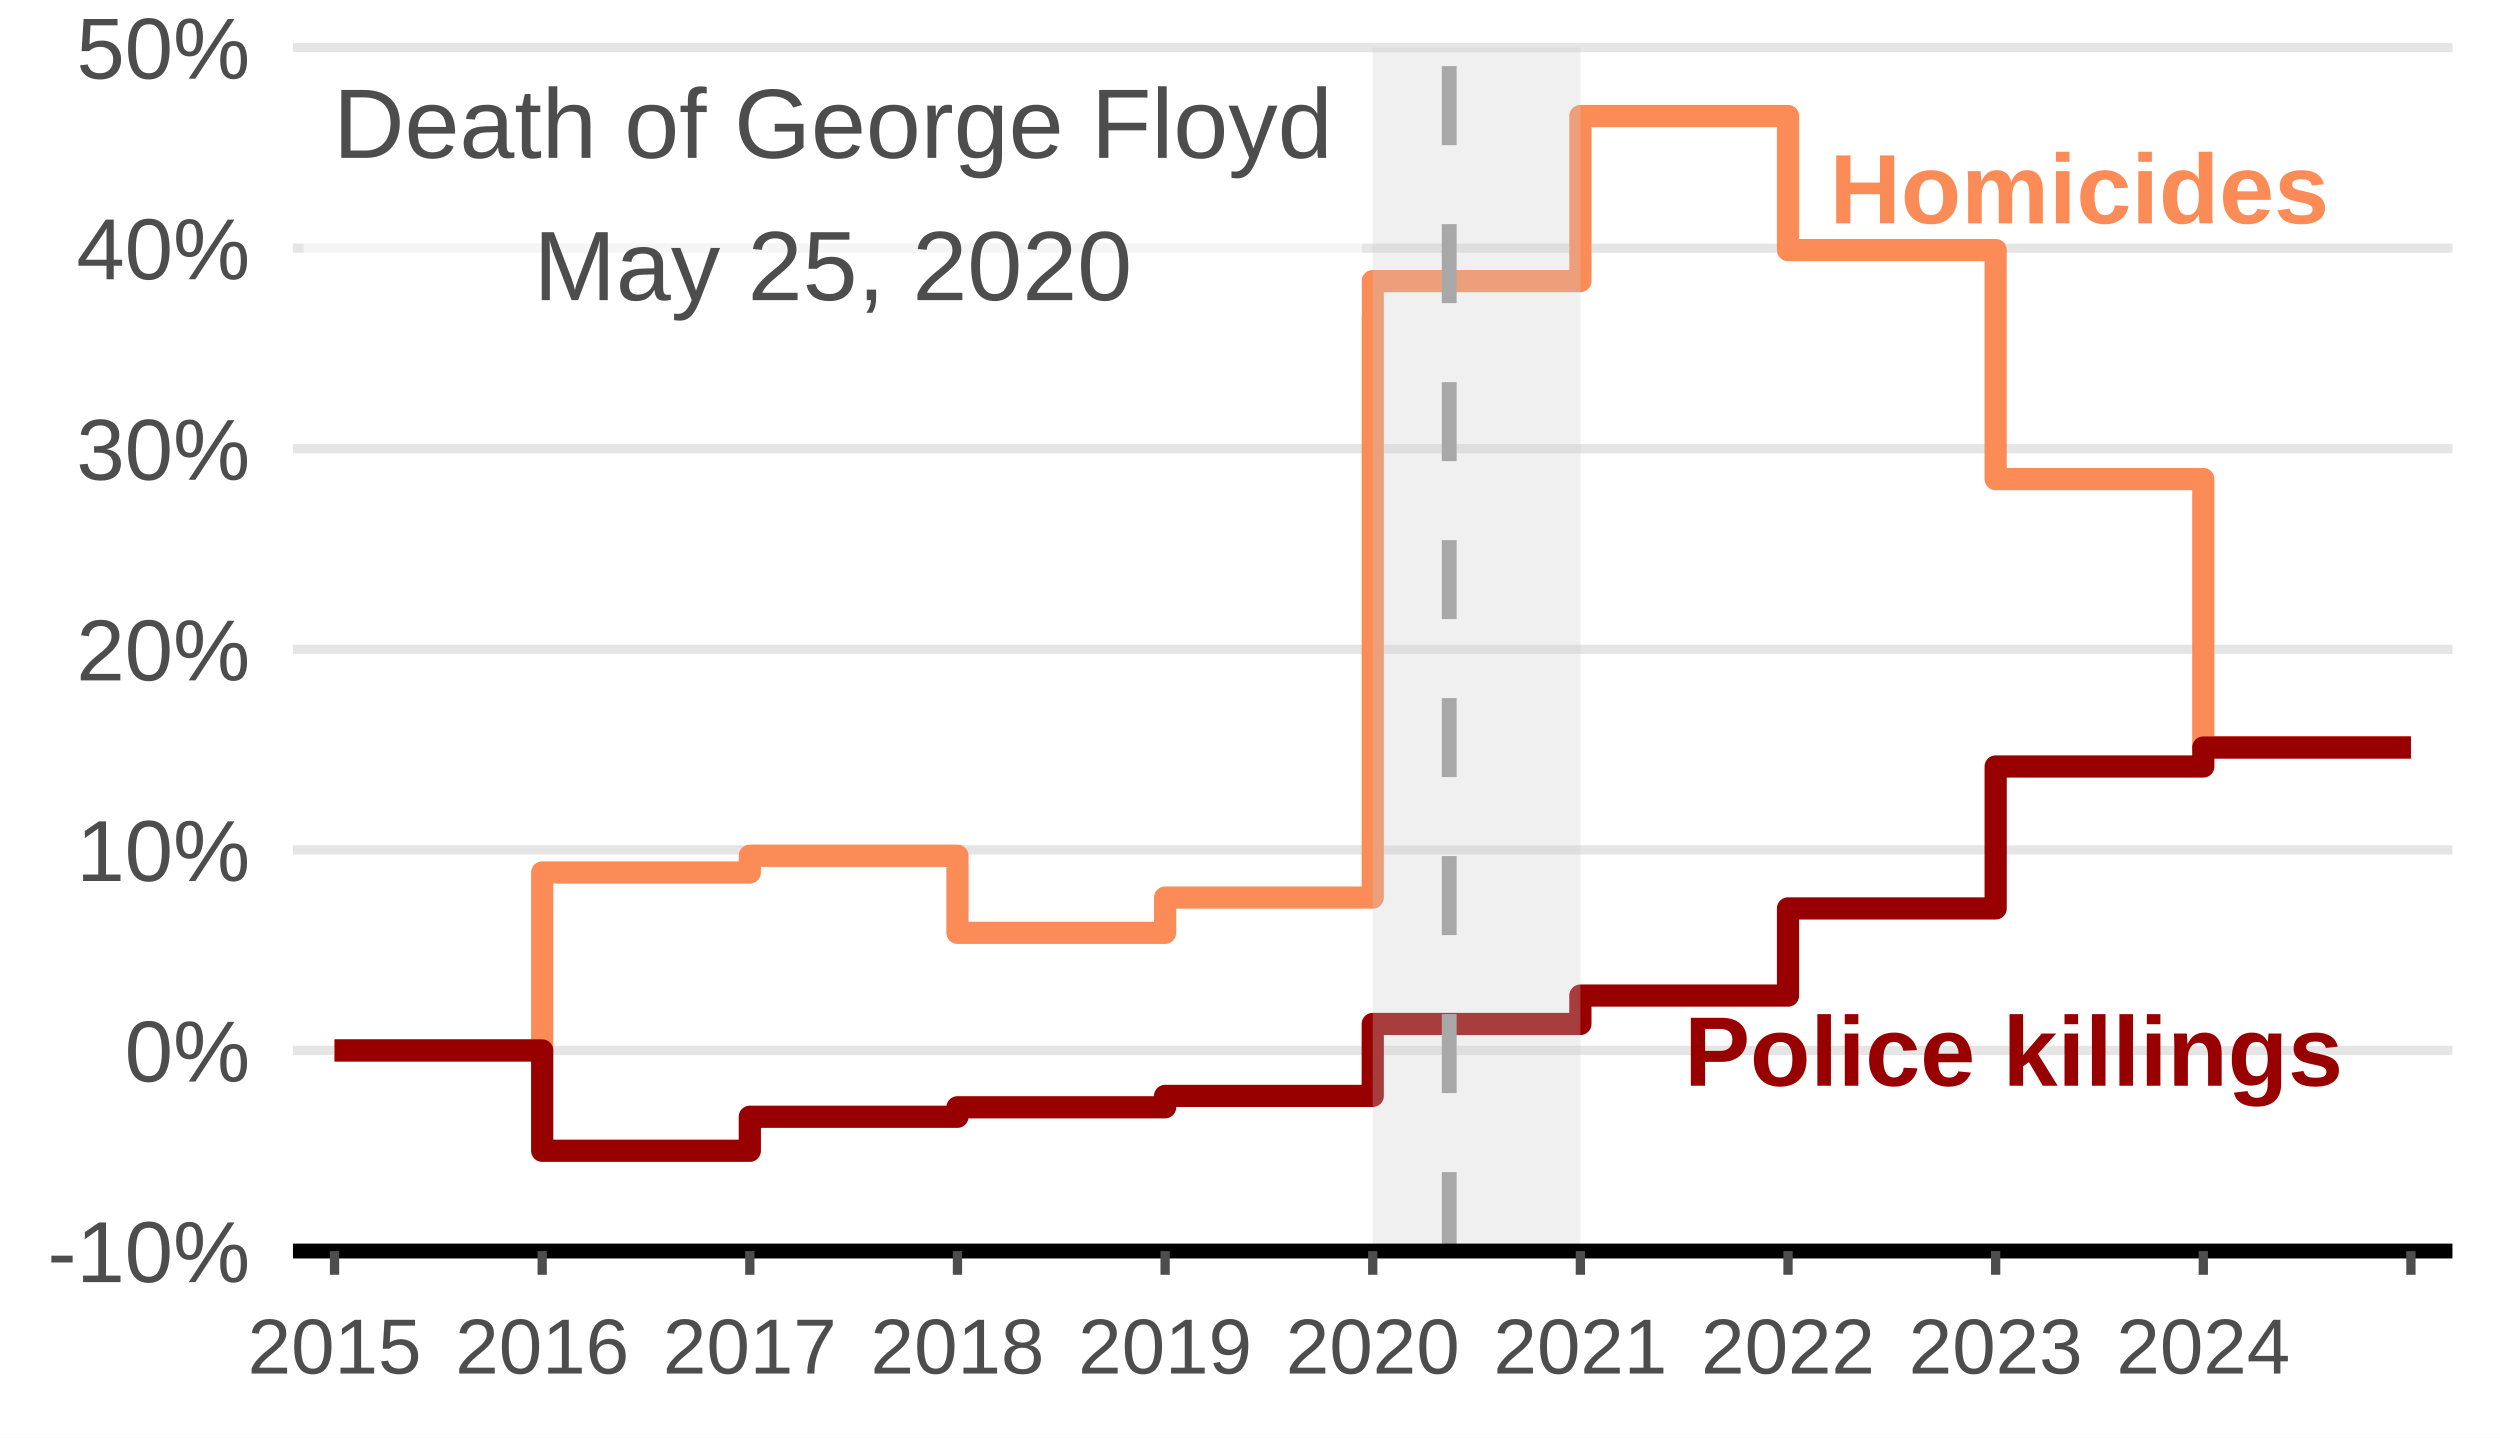
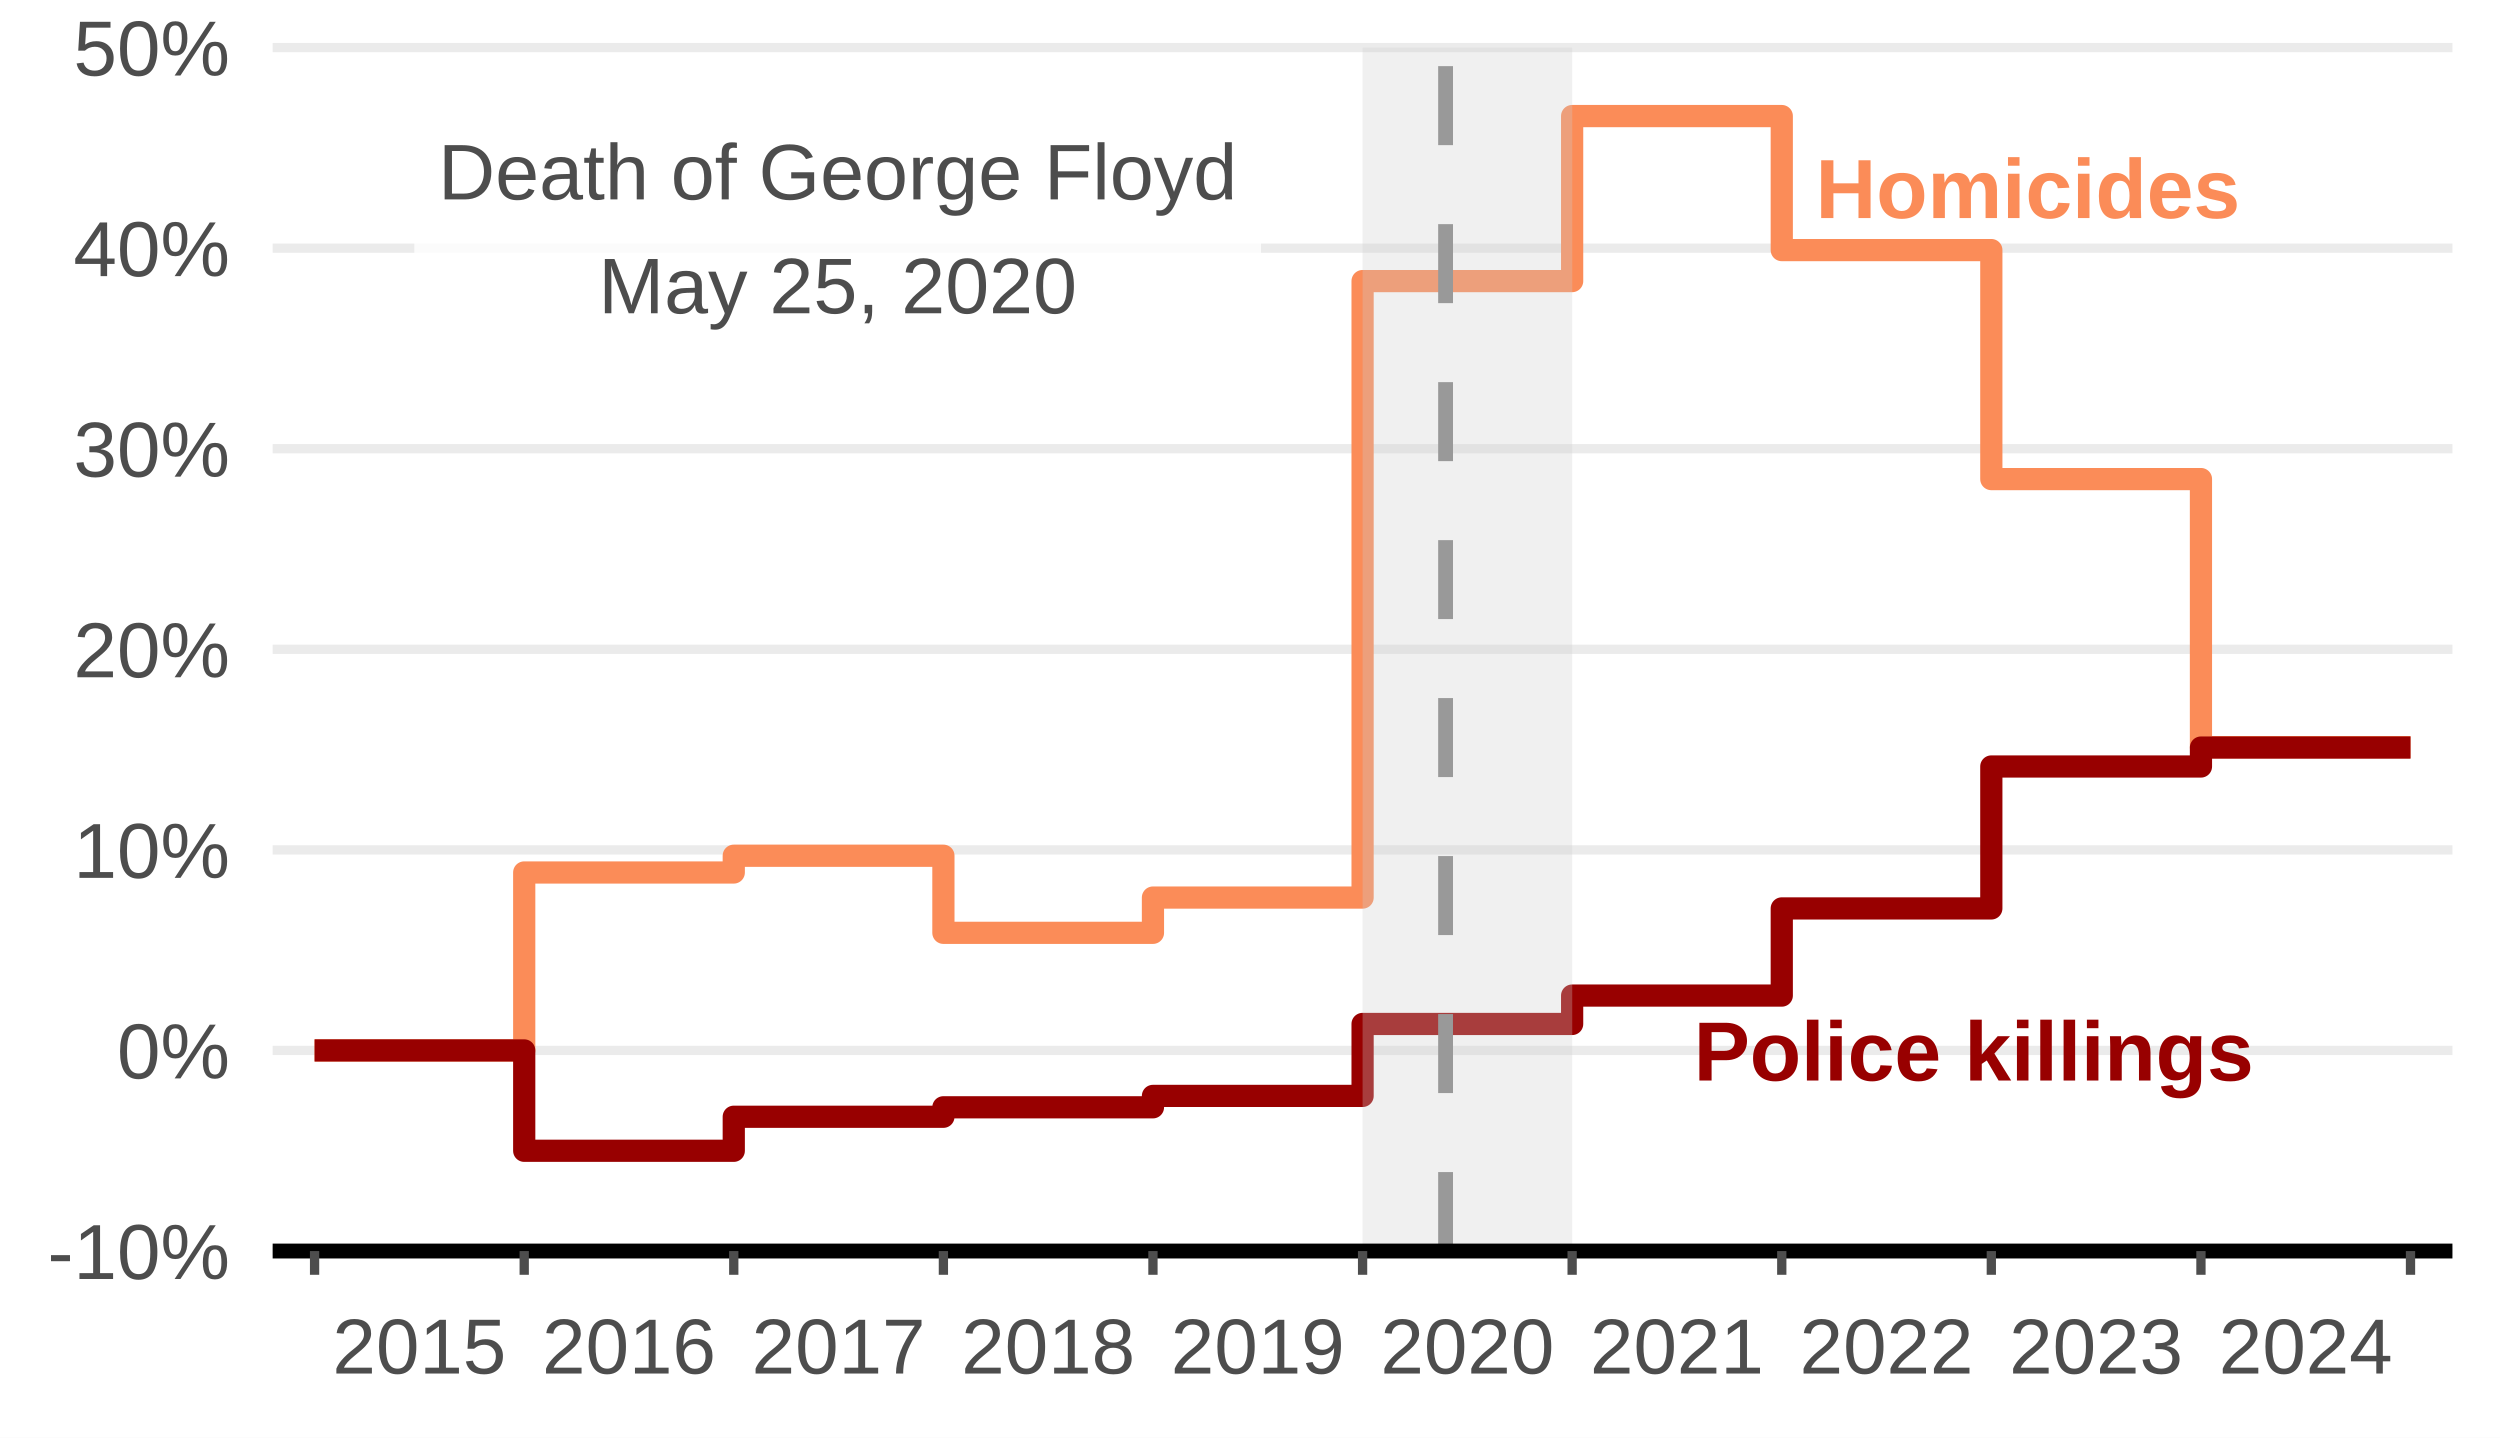
<svg xmlns="http://www.w3.org/2000/svg" width="288.00pt" height="165.60pt" viewBox="0 0 288.00 165.60">
  <g class="svglite">
    <defs>
      <style type="text/css">
    .svglite line, .svglite polyline, .svglite polygon, .svglite path, .svglite rect, .svglite circle {
      fill: none;
      stroke: #000000;
      stroke-linecap: round;
      stroke-linejoin: round;
      stroke-miterlimit: 10.00;
    }
    .svglite text {
      white-space: pre;
    }
    .svglite g.glyphgroup path {
      fill: inherit;
      stroke: none;
    }
  </style>
    </defs>
    <rect width="100%" height="100%" style="stroke: none; fill: #FFFFFF;" />
    <defs>
      <clipPath id="cpMC4wMHwyODguMDB8MC4wMHwxNjUuNjA=">
        <rect x="0.00" y="0.00" width="288.00" height="165.60" />
      </clipPath>
    </defs>
    <g clip-path="url(#cpMC4wMHwyODguMDB8MC4wMHwxNjUuNjA=)">
-       <rect x="0" y="0.00" width="288.00" height="165.60" style="stroke-width: 1.07; stroke: none; fill: #FFFFFF;" />
-       <rect x="33.75" y="5.48" width="248.77" height="138.64" style="stroke-width: 1.07; stroke: none; fill: #FFFFFF;" />
-       <polyline points="33.75,144.12 282.52,144.12 " style="stroke-width: 1.07; stroke: #E5E5E5; stroke-linecap: butt;" />
-       <polyline points="33.75,121.01 282.52,121.01 " style="stroke-width: 1.07; stroke: #E5E5E5; stroke-linecap: butt;" />
-       <polyline points="33.75,97.91 282.52,97.91 " style="stroke-width: 1.07; stroke: #E5E5E5; stroke-linecap: butt;" />
-       <polyline points="33.75,74.80 282.52,74.80 " style="stroke-width: 1.07; stroke: #E5E5E5; stroke-linecap: butt;" />
-       <polyline points="33.75,51.69 282.52,51.69 " style="stroke-width: 1.07; stroke: #E5E5E5; stroke-linecap: butt;" />
-       <polyline points="33.75,28.59 282.52,28.59 " style="stroke-width: 1.07; stroke: #E5E5E5; stroke-linecap: butt;" />
-       <polyline points="33.75,5.48 282.52,5.48 " style="stroke-width: 1.07; stroke: #E5E5E5; stroke-linecap: butt;" />
-       <polyline points="38.54,121.01 62.46,121.01 62.46,100.51 86.38,100.51 86.38,98.58 110.30,98.58 110.30,107.46 134.22,107.46 134.22,103.40 158.14,103.40 158.14,32.38 182.06,32.38 182.06,13.37 205.98,13.37 205.98,28.81 229.90,28.81 229.90,55.19 253.82,55.19 253.82,86.07 277.74,86.07 277.74,86.07 " style="stroke-width: 2.56; stroke: #FB8C58; stroke-linecap: butt;" />
-       <polyline points="38.54,121.01 62.46,121.01 62.46,132.57 86.38,132.57 86.38,128.65 110.30,128.65 110.30,127.56 134.22,127.56 134.22,126.25 158.14,126.25 158.14,117.96 182.06,117.96 182.06,114.69 205.98,114.69 205.98,104.65 229.90,104.65 229.90,88.30 253.82,88.30 253.82,86.12 277.74,86.12 277.74,86.12 " style="stroke-width: 2.56; stroke: #980000; stroke-linecap: butt;" />
-       <line x1="166.95" y1="144.12" x2="166.95" y2="5.48" style="stroke-width: 1.71; stroke: #999999; stroke-dasharray: 9.10,9.10; stroke-linecap: butt;" />
-       <rect x="158.14" y="5.48" width="23.92" height="138.64" style="stroke-width: 1.07; stroke: none; stroke-linecap: butt; stroke-linejoin: miter; fill: #CCCCCC; fill-opacity: 0.30;" />
-       <polygon points="37.04,37.99 154.85,37.99 154.77,37.99 155.10,37.98 155.42,37.91 155.73,37.80 156.01,37.63 156.27,37.42 156.49,37.18 156.66,36.90 156.79,36.59 156.87,36.27 156.90,35.95 156.90,35.95 156.90,8.68 156.90,8.68 156.87,8.35 156.79,8.03 156.66,7.73 156.49,7.45 156.27,7.20 156.01,7.00 155.73,6.83 155.42,6.71 155.10,6.65 154.85,6.63 37.04,6.63 37.29,6.65 36.96,6.64 36.63,6.67 36.31,6.77 36.02,6.91 35.75,7.10 35.51,7.32 35.31,7.59 35.16,7.88 35.05,8.19 35.00,8.52 34.99,8.68 34.99,35.95 35.00,35.78 35.00,36.11 35.05,36.44 35.16,36.75 35.31,37.04 35.51,37.30 35.75,37.53 36.02,37.72 36.31,37.86 36.63,37.95 36.96,37.99 " style="stroke-width: 0.53; stroke: none; fill: #FFFFFF; fill-opacity: 0.60;" />
-       <text x="95.95" y="18.19" text-anchor="middle" style="font-size: 11.38px;fill: #4D4D4D; font-family: &quot;Liberation Sans&quot;;" textLength="115.08px" lengthAdjust="spacingAndGlyphs">Death of George Floyd</text>
-       <text x="95.95" y="34.58" text-anchor="middle" style="font-size: 11.38px;fill: #4D4D4D; font-family: &quot;Liberation Sans&quot;;" textLength="68.92px" lengthAdjust="spacingAndGlyphs">May 25, 2020</text>
-       <text x="210.76" y="25.73" style="font-size: 11.38px; font-weight: bold;fill: #FB8C58; font-family: &quot;Liberation Sans&quot;;" textLength="57.53px" lengthAdjust="spacingAndGlyphs">Homicides</text>
-       <text x="194.02" y="125.08" style="font-size: 11.38px; font-weight: bold;fill: #980000; font-family: &quot;Liberation Sans&quot;;" textLength="75.86px" lengthAdjust="spacingAndGlyphs">Police killings</text>
-       <text x="28.82" y="147.70" text-anchor="end" style="font-size: 10.00px;fill: #4D4D4D; font-family: &quot;Liberation Sans&quot;;" textLength="23.34px" lengthAdjust="spacingAndGlyphs">-10%</text>
-       <text x="28.82" y="124.59" text-anchor="end" style="font-size: 10.00px;fill: #4D4D4D; font-family: &quot;Liberation Sans&quot;;" textLength="14.45px" lengthAdjust="spacingAndGlyphs">0%</text>
-       <text x="28.82" y="101.49" text-anchor="end" style="font-size: 10.00px;fill: #4D4D4D; font-family: &quot;Liberation Sans&quot;;" textLength="20.02px" lengthAdjust="spacingAndGlyphs">10%</text>
-       <text x="28.82" y="78.38" text-anchor="end" style="font-size: 10.00px;fill: #4D4D4D; font-family: &quot;Liberation Sans&quot;;" textLength="20.02px" lengthAdjust="spacingAndGlyphs">20%</text>
-       <text x="28.82" y="55.27" text-anchor="end" style="font-size: 10.00px;fill: #4D4D4D; font-family: &quot;Liberation Sans&quot;;" textLength="20.02px" lengthAdjust="spacingAndGlyphs">30%</text>
-       <text x="28.82" y="32.17" text-anchor="end" style="font-size: 10.00px;fill: #4D4D4D; font-family: &quot;Liberation Sans&quot;;" textLength="20.02px" lengthAdjust="spacingAndGlyphs">40%</text>
-       <text x="28.82" y="9.06" text-anchor="end" style="font-size: 10.00px;fill: #4D4D4D; font-family: &quot;Liberation Sans&quot;;" textLength="20.02px" lengthAdjust="spacingAndGlyphs">50%</text>
-       <polyline points="33.75,144.12 282.52,144.12 " style="stroke-width: 1.71; stroke-linecap: butt;" />
-       <polyline points="38.54,146.86 38.54,144.12 " style="stroke-width: 1.07; stroke: #4D4D4D; stroke-linecap: butt;" />
-       <polyline points="62.46,146.86 62.46,144.12 " style="stroke-width: 1.07; stroke: #4D4D4D; stroke-linecap: butt;" />
-       <polyline points="86.38,146.86 86.38,144.12 " style="stroke-width: 1.07; stroke: #4D4D4D; stroke-linecap: butt;" />
-       <polyline points="110.30,146.86 110.30,144.12 " style="stroke-width: 1.07; stroke: #4D4D4D; stroke-linecap: butt;" />
-       <polyline points="134.22,146.86 134.22,144.12 " style="stroke-width: 1.07; stroke: #4D4D4D; stroke-linecap: butt;" />
-       <polyline points="158.14,146.86 158.14,144.12 " style="stroke-width: 1.07; stroke: #4D4D4D; stroke-linecap: butt;" />
-       <polyline points="182.06,146.86 182.06,144.12 " style="stroke-width: 1.07; stroke: #4D4D4D; stroke-linecap: butt;" />
-       <polyline points="205.98,146.86 205.98,144.12 " style="stroke-width: 1.07; stroke: #4D4D4D; stroke-linecap: butt;" />
-       <polyline points="229.90,146.86 229.90,144.12 " style="stroke-width: 1.07; stroke: #4D4D4D; stroke-linecap: butt;" />
-       <polyline points="253.82,146.86 253.82,144.12 " style="stroke-width: 1.07; stroke: #4D4D4D; stroke-linecap: butt;" />
-       <polyline points="277.74,146.86 277.74,144.12 " style="stroke-width: 1.07; stroke: #4D4D4D; stroke-linecap: butt;" />
-       <text x="38.54" y="158.23" text-anchor="middle" style="font-size: 9.00px;fill: #4D4D4D; font-family: &quot;Liberation Sans&quot;;" textLength="20.00px" lengthAdjust="spacingAndGlyphs">2015</text>
-       <text x="62.46" y="158.23" text-anchor="middle" style="font-size: 9.00px;fill: #4D4D4D; font-family: &quot;Liberation Sans&quot;;" textLength="20.00px" lengthAdjust="spacingAndGlyphs">2016</text>
-       <text x="86.38" y="158.23" text-anchor="middle" style="font-size: 9.00px;fill: #4D4D4D; font-family: &quot;Liberation Sans&quot;;" textLength="20.00px" lengthAdjust="spacingAndGlyphs">2017</text>
-       <text x="110.30" y="158.23" text-anchor="middle" style="font-size: 9.00px;fill: #4D4D4D; font-family: &quot;Liberation Sans&quot;;" textLength="20.00px" lengthAdjust="spacingAndGlyphs">2018</text>
-       <text x="134.22" y="158.23" text-anchor="middle" style="font-size: 9.00px;fill: #4D4D4D; font-family: &quot;Liberation Sans&quot;;" textLength="20.00px" lengthAdjust="spacingAndGlyphs">2019</text>
-       <text x="158.14" y="158.23" text-anchor="middle" style="font-size: 9.00px;fill: #4D4D4D; font-family: &quot;Liberation Sans&quot;;" textLength="20.00px" lengthAdjust="spacingAndGlyphs">2020</text>
-       <text x="182.06" y="158.23" text-anchor="middle" style="font-size: 9.00px;fill: #4D4D4D; font-family: &quot;Liberation Sans&quot;;" textLength="20.00px" lengthAdjust="spacingAndGlyphs">2021</text>
-       <text x="205.98" y="158.23" text-anchor="middle" style="font-size: 9.00px;fill: #4D4D4D; font-family: &quot;Liberation Sans&quot;;" textLength="20.00px" lengthAdjust="spacingAndGlyphs">2022</text>
-       <text x="229.90" y="158.23" text-anchor="middle" style="font-size: 9.00px;fill: #4D4D4D; font-family: &quot;Liberation Sans&quot;;" textLength="20.00px" lengthAdjust="spacingAndGlyphs">2023</text>
-       <text x="253.82" y="158.23" text-anchor="middle" style="font-size: 9.00px;fill: #4D4D4D; font-family: &quot;Liberation Sans&quot;;" textLength="20.00px" lengthAdjust="spacingAndGlyphs">2024</text>
+       <rect x="0.00" y="0.00" width="288.00" height="165.60" style="stroke-width: 1.07; stroke: none; fill: #FFFFFF;" />
+       <rect x="31.41" y="5.48" width="251.11" height="138.64" style="stroke-width: 1.07; stroke: none; fill: #FFFFFF;" />
+       <polyline points="31.41,144.12 282.52,144.12 " style="stroke-width: 1.07; stroke: #EBEBEB; stroke-linecap: butt;" />
+       <polyline points="31.41,121.01 282.52,121.01 " style="stroke-width: 1.07; stroke: #EBEBEB; stroke-linecap: butt;" />
+       <polyline points="31.41,97.91 282.52,97.91 " style="stroke-width: 1.07; stroke: #EBEBEB; stroke-linecap: butt;" />
+       <polyline points="31.41,74.80 282.52,74.80 " style="stroke-width: 1.07; stroke: #EBEBEB; stroke-linecap: butt;" />
+       <polyline points="31.41,51.69 282.52,51.69 " style="stroke-width: 1.07; stroke: #EBEBEB; stroke-linecap: butt;" />
+       <polyline points="31.41,28.59 282.52,28.59 " style="stroke-width: 1.07; stroke: #EBEBEB; stroke-linecap: butt;" />
+       <polyline points="31.41,5.48 282.52,5.48 " style="stroke-width: 1.07; stroke: #EBEBEB; stroke-linecap: butt;" />
+       <polyline points="36.24,121.01 60.39,121.01 60.39,100.51 84.53,100.51 84.53,98.58 108.68,98.58 108.68,107.46 132.82,107.46 132.82,103.40 156.97,103.40 156.97,32.38 181.11,32.38 181.11,13.37 205.26,13.37 205.26,28.81 229.40,28.81 229.40,55.19 253.55,55.19 253.55,86.07 277.69,86.07 277.69,86.07 " style="stroke-width: 2.56; stroke: #FB8C58; stroke-linecap: butt;" />
+       <polyline points="36.24,121.01 60.39,121.01 60.39,132.57 84.53,132.57 84.53,128.65 108.68,128.65 108.68,127.56 132.82,127.56 132.82,126.25 156.97,126.25 156.97,117.96 181.11,117.96 181.11,114.69 205.26,114.69 205.26,104.65 229.40,104.65 229.40,88.30 253.55,88.30 253.55,86.12 277.69,86.12 277.69,86.12 " style="stroke-width: 2.56; stroke: #980000; stroke-linecap: butt;" />
+       <rect x="156.97" y="5.48" width="24.15" height="138.64" style="stroke-width: 1.07; stroke: none; stroke-linecap: butt; stroke-linejoin: miter; fill: #CCCCCC; fill-opacity: 0.30;" />
+       <line x1="166.53" y1="144.12" x2="166.53" y2="5.48" style="stroke-width: 1.71; stroke: #999999; stroke-dasharray: 9.10,9.10; stroke-linecap: butt;" />
+       <polygon points="49.37,38.82 143.64,38.82 143.57,38.82 143.83,38.80 144.09,38.75 144.34,38.66 144.57,38.53 144.77,38.36 144.95,38.16 145.09,37.94 145.19,37.70 145.25,37.44 145.27,37.18 145.27,37.18 145.27,15.37 145.27,15.37 145.25,15.11 145.19,14.85 145.09,14.61 144.95,14.39 144.77,14.19 144.57,14.02 144.34,13.89 144.09,13.80 143.83,13.75 143.64,13.73 49.37,13.73 49.57,13.75 49.31,13.74 49.04,13.77 48.79,13.84 48.55,13.95 48.34,14.10 48.15,14.29 47.99,14.50 47.86,14.73 47.78,14.98 47.74,15.24 47.73,15.37 47.73,37.18 47.74,37.05 47.74,37.31 47.78,37.57 47.86,37.82 47.99,38.05 48.15,38.26 48.34,38.45 48.55,38.60 48.79,38.71 49.04,38.78 49.31,38.82 " style="stroke-width: 0.53; stroke: none; fill: #FFFFFF; fill-opacity: 0.80;" />
+       <text x="96.50" y="22.97" text-anchor="middle" style="font-size: 9.10px;fill: #4D4D4D; font-family: &quot;Arial&quot;;" textLength="92.08px" lengthAdjust="spacingAndGlyphs">Death of George Floyd</text>
+       <text x="96.50" y="36.09" text-anchor="middle" style="font-size: 9.10px;fill: #4D4D4D; font-family: &quot;Arial&quot;;" textLength="55.16px" lengthAdjust="spacingAndGlyphs">May 25, 2020</text>
+       <text x="209.16" y="25.12" style="font-size: 9.67px; font-weight: bold;fill: #FB8C58; font-family: &quot;Arial&quot;;" textLength="48.89px" lengthAdjust="spacingAndGlyphs">Homicides</text>
+       <text x="195.13" y="124.48" style="font-size: 9.67px; font-weight: bold;fill: #980000; font-family: &quot;Arial&quot;;" textLength="64.48px" lengthAdjust="spacingAndGlyphs">Police killings</text>
+       <text x="26.48" y="147.34" text-anchor="end" style="font-size: 9.00px;fill: #4D4D4D; font-family: &quot;Arial&quot;;" textLength="21.00px" lengthAdjust="spacingAndGlyphs">-10%</text>
+       <text x="26.48" y="124.23" text-anchor="end" style="font-size: 9.00px;fill: #4D4D4D; font-family: &quot;Arial&quot;;" textLength="13.00px" lengthAdjust="spacingAndGlyphs">0%</text>
+       <text x="26.48" y="101.13" text-anchor="end" style="font-size: 9.00px;fill: #4D4D4D; font-family: &quot;Arial&quot;;" textLength="18.00px" lengthAdjust="spacingAndGlyphs">10%</text>
+       <text x="26.48" y="78.02" text-anchor="end" style="font-size: 9.00px;fill: #4D4D4D; font-family: &quot;Arial&quot;;" textLength="18.00px" lengthAdjust="spacingAndGlyphs">20%</text>
+       <text x="26.48" y="54.91" text-anchor="end" style="font-size: 9.00px;fill: #4D4D4D; font-family: &quot;Arial&quot;;" textLength="18.00px" lengthAdjust="spacingAndGlyphs">30%</text>
+       <text x="26.48" y="31.81" text-anchor="end" style="font-size: 9.00px;fill: #4D4D4D; font-family: &quot;Arial&quot;;" textLength="18.00px" lengthAdjust="spacingAndGlyphs">40%</text>
+       <text x="26.48" y="8.70" text-anchor="end" style="font-size: 9.00px;fill: #4D4D4D; font-family: &quot;Arial&quot;;" textLength="18.00px" lengthAdjust="spacingAndGlyphs">50%</text>
+       <polyline points="31.41,144.12 282.52,144.12 " style="stroke-width: 1.71; stroke-linecap: butt;" />
+       <polyline points="36.24,146.86 36.24,144.12 " style="stroke-width: 1.07; stroke: #4D4D4D; stroke-linecap: butt;" />
+       <polyline points="60.39,146.86 60.39,144.12 " style="stroke-width: 1.07; stroke: #4D4D4D; stroke-linecap: butt;" />
+       <polyline points="84.53,146.86 84.53,144.12 " style="stroke-width: 1.07; stroke: #4D4D4D; stroke-linecap: butt;" />
+       <polyline points="108.68,146.86 108.68,144.12 " style="stroke-width: 1.07; stroke: #4D4D4D; stroke-linecap: butt;" />
+       <polyline points="132.82,146.86 132.82,144.12 " style="stroke-width: 1.07; stroke: #4D4D4D; stroke-linecap: butt;" />
+       <polyline points="156.97,146.86 156.97,144.12 " style="stroke-width: 1.07; stroke: #4D4D4D; stroke-linecap: butt;" />
+       <polyline points="181.11,146.86 181.11,144.12 " style="stroke-width: 1.07; stroke: #4D4D4D; stroke-linecap: butt;" />
+       <polyline points="205.26,146.86 205.26,144.12 " style="stroke-width: 1.07; stroke: #4D4D4D; stroke-linecap: butt;" />
+       <polyline points="229.40,146.86 229.40,144.12 " style="stroke-width: 1.07; stroke: #4D4D4D; stroke-linecap: butt;" />
+       <polyline points="253.55,146.86 253.55,144.12 " style="stroke-width: 1.07; stroke: #4D4D4D; stroke-linecap: butt;" />
+       <polyline points="277.69,146.86 277.69,144.12 " style="stroke-width: 1.07; stroke: #4D4D4D; stroke-linecap: butt;" />
+       <text x="48.31" y="158.23" text-anchor="middle" style="font-size: 9.00px;fill: #4D4D4D; font-family: &quot;Arial&quot;;" textLength="20.00px" lengthAdjust="spacingAndGlyphs">2015</text>
+       <text x="72.46" y="158.23" text-anchor="middle" style="font-size: 9.00px;fill: #4D4D4D; font-family: &quot;Arial&quot;;" textLength="20.00px" lengthAdjust="spacingAndGlyphs">2016</text>
+       <text x="96.60" y="158.23" text-anchor="middle" style="font-size: 9.00px;fill: #4D4D4D; font-family: &quot;Arial&quot;;" textLength="20.00px" lengthAdjust="spacingAndGlyphs">2017</text>
+       <text x="120.75" y="158.23" text-anchor="middle" style="font-size: 9.00px;fill: #4D4D4D; font-family: &quot;Arial&quot;;" textLength="20.00px" lengthAdjust="spacingAndGlyphs">2018</text>
+       <text x="144.89" y="158.23" text-anchor="middle" style="font-size: 9.00px;fill: #4D4D4D; font-family: &quot;Arial&quot;;" textLength="20.00px" lengthAdjust="spacingAndGlyphs">2019</text>
+       <text x="169.04" y="158.23" text-anchor="middle" style="font-size: 9.00px;fill: #4D4D4D; font-family: &quot;Arial&quot;;" textLength="20.00px" lengthAdjust="spacingAndGlyphs">2020</text>
+       <text x="193.18" y="158.23" text-anchor="middle" style="font-size: 9.00px;fill: #4D4D4D; font-family: &quot;Arial&quot;;" textLength="20.00px" lengthAdjust="spacingAndGlyphs">2021</text>
+       <text x="217.33" y="158.23" text-anchor="middle" style="font-size: 9.00px;fill: #4D4D4D; font-family: &quot;Arial&quot;;" textLength="20.00px" lengthAdjust="spacingAndGlyphs">2022</text>
+       <text x="241.47" y="158.23" text-anchor="middle" style="font-size: 9.00px;fill: #4D4D4D; font-family: &quot;Arial&quot;;" textLength="20.00px" lengthAdjust="spacingAndGlyphs">2023</text>
+       <text x="265.62" y="158.23" text-anchor="middle" style="font-size: 9.00px;fill: #4D4D4D; font-family: &quot;Arial&quot;;" textLength="20.00px" lengthAdjust="spacingAndGlyphs">2024</text>
    </g>
  </g>
</svg>
